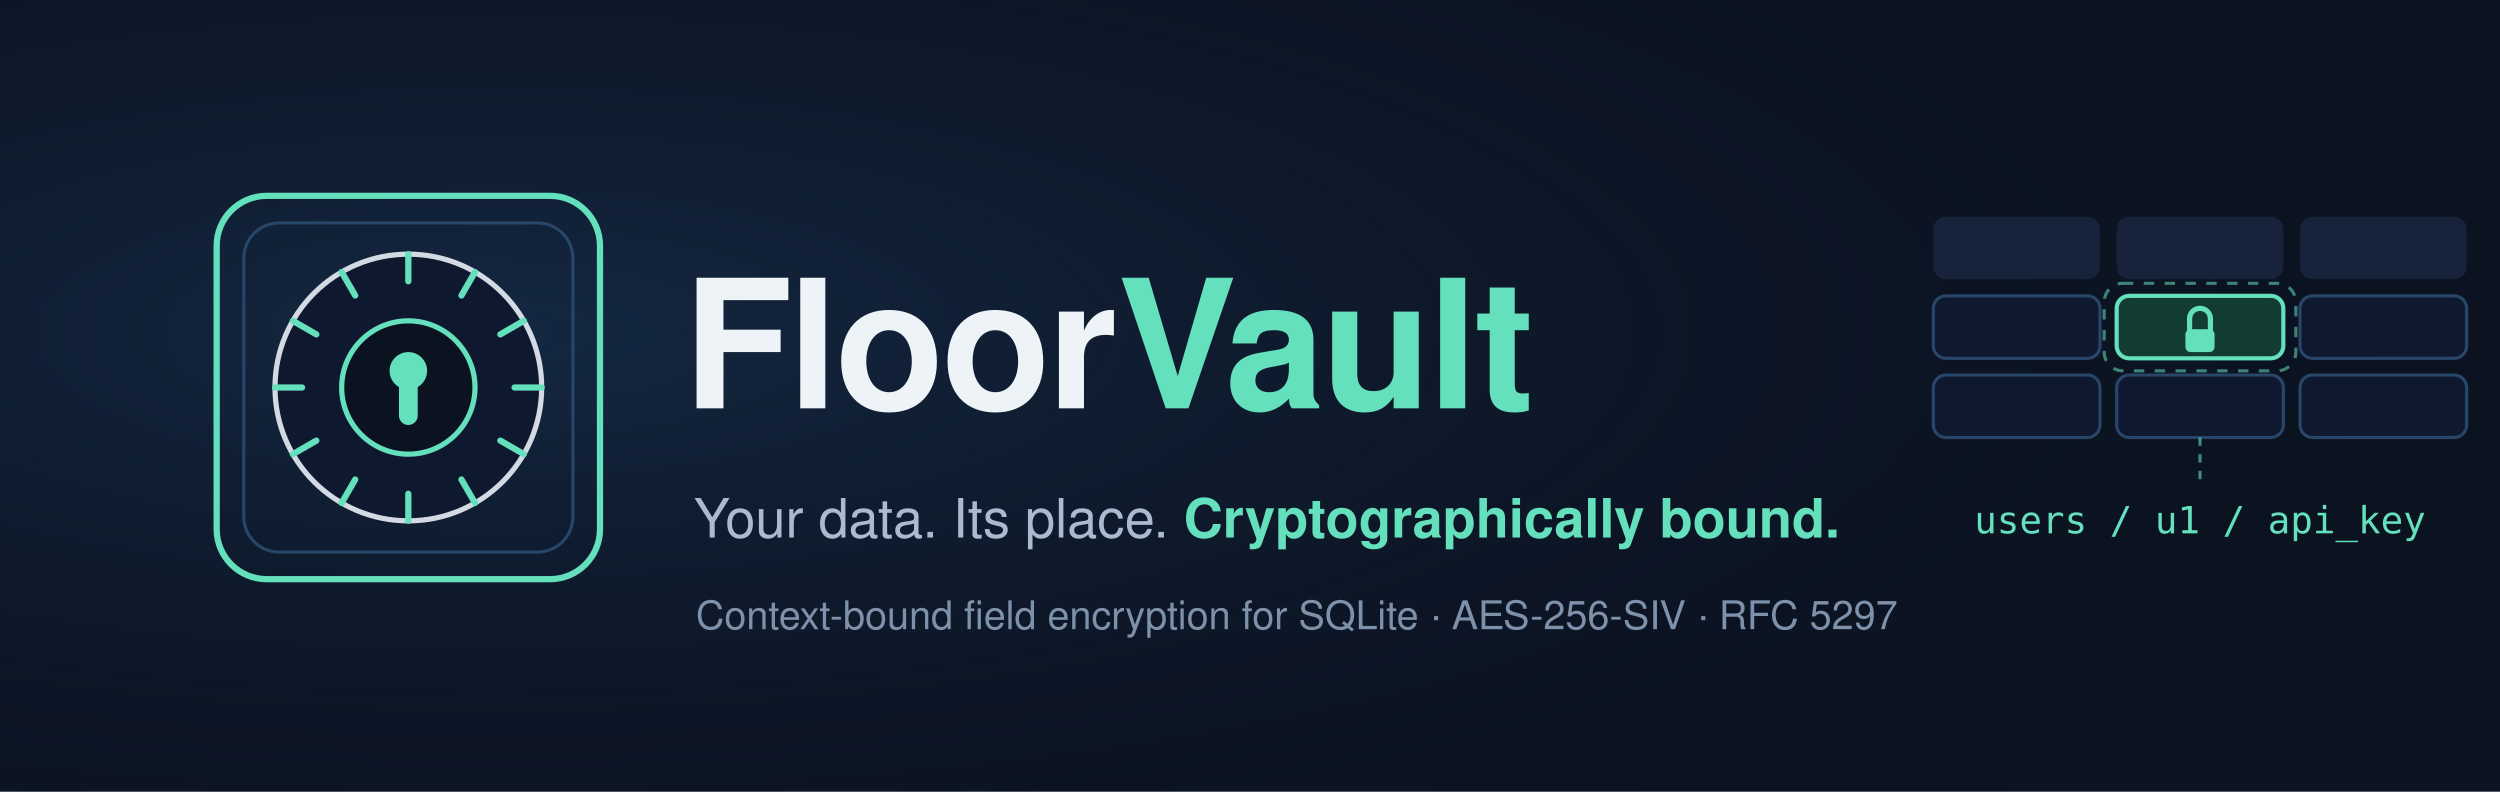
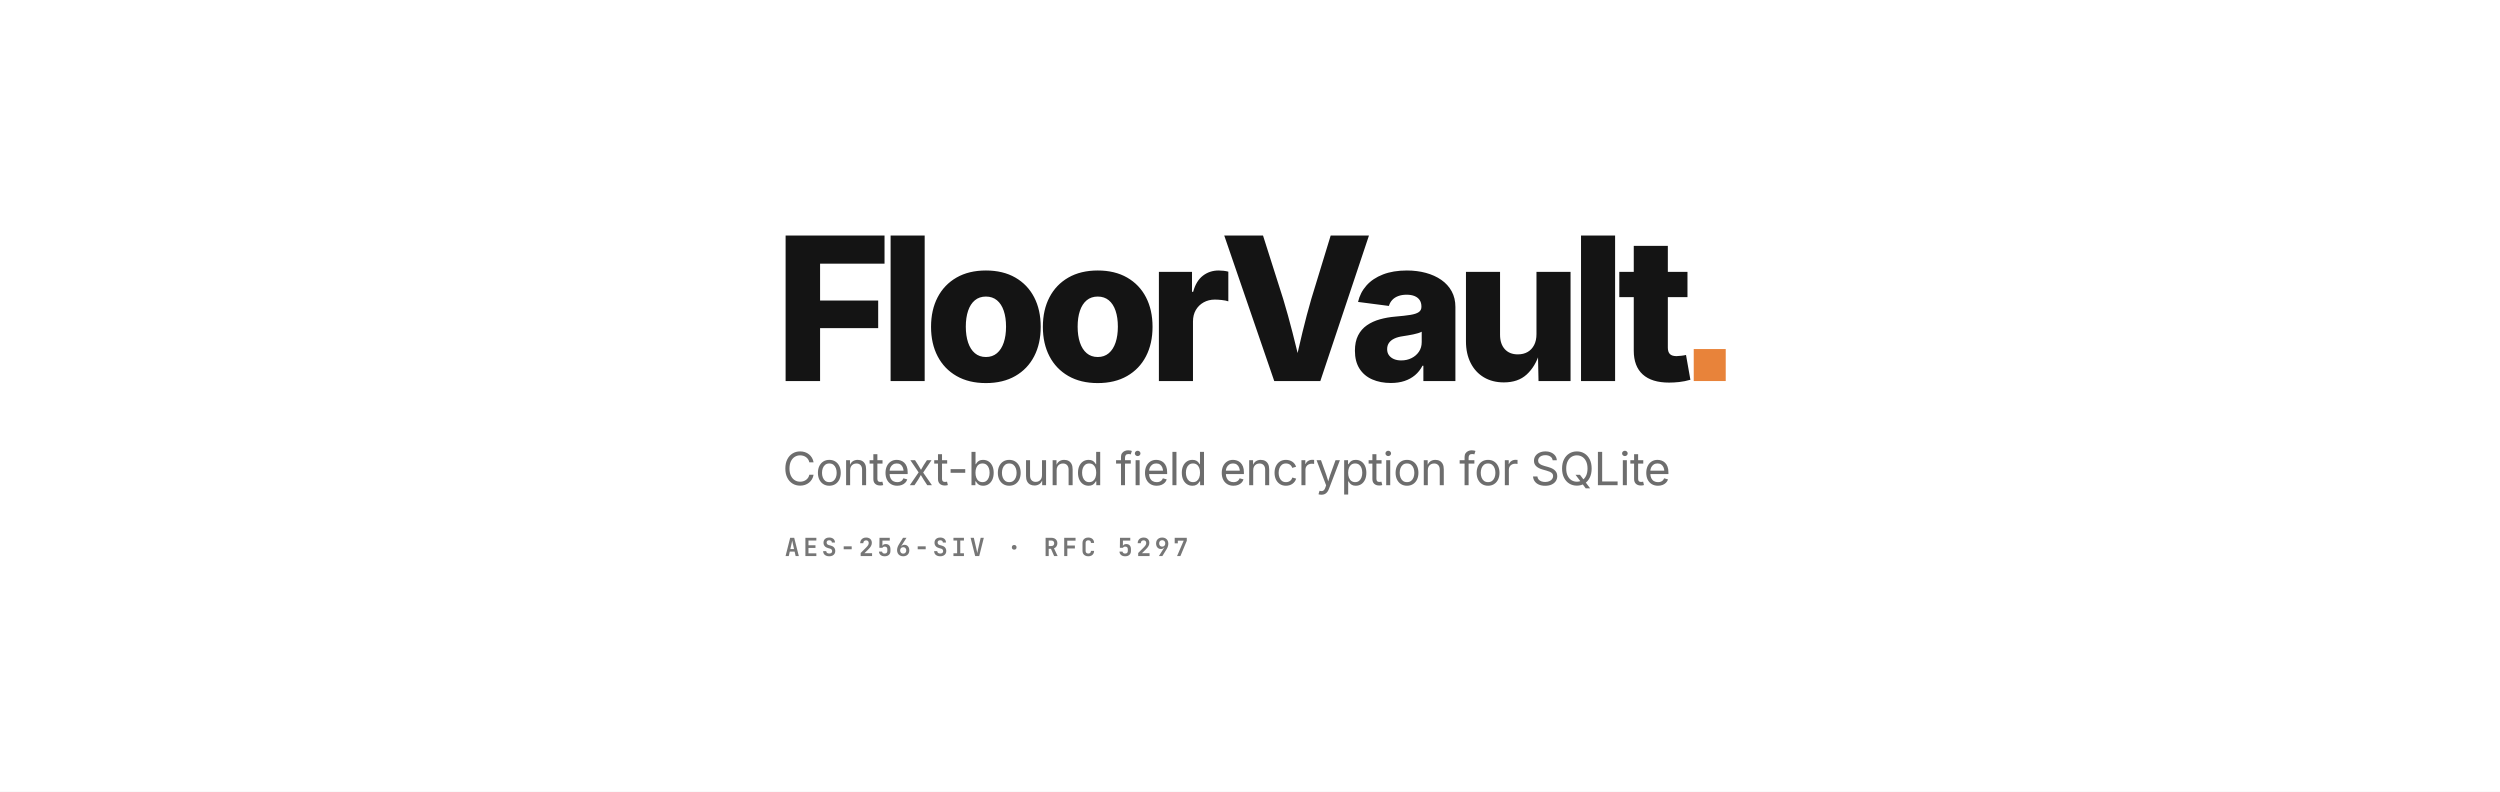
- <svg xmlns="http://www.w3.org/2000/svg" width="1200" height="380" viewBox="0 0 1200 380" role="img" aria-labelledby="fv-hero-title fv-hero-desc">
-   <defs>
-     <radialGradient id="fv-hero-glow" cx="0.2" cy="0.42" r="0.85">
-       <stop offset="0" stop-color="#1b3a5e" stop-opacity="0.55" />
-       <stop offset="1" stop-color="#0b1220" stop-opacity="0" />
-     </radialGradient>
-   </defs>
-   <rect width="1200" height="380" fill="#0b1220" />
-   <rect width="1200" height="380" fill="url(#fv-hero-glow)" />
-   <g transform="translate(196 186)">
-     <rect x="-92" y="-92" width="184" height="184" rx="24" fill="none" stroke="#65e0bd" stroke-width="3" />
-     <rect x="-79" y="-79" width="158" height="158" rx="17" fill="none" stroke="#274668" stroke-width="1.5" />
-     <circle r="64" fill="#0e1930" stroke="#e9eff6" stroke-opacity="0.9" stroke-width="2.5" />
-     <g stroke="#65e0bd" stroke-width="3" stroke-linecap="round">
-       <line x1="0" y1="-64" x2="0" y2="-51" />
-       <line x1="0" y1="-64" x2="0" y2="-51" transform="rotate(30)" />
-       <line x1="0" y1="-64" x2="0" y2="-51" transform="rotate(60)" />
-       <line x1="0" y1="-64" x2="0" y2="-51" transform="rotate(90)" />
-       <line x1="0" y1="-64" x2="0" y2="-51" transform="rotate(120)" />
-       <line x1="0" y1="-64" x2="0" y2="-51" transform="rotate(150)" />
-       <line x1="0" y1="-64" x2="0" y2="-51" transform="rotate(180)" />
-       <line x1="0" y1="-64" x2="0" y2="-51" transform="rotate(210)" />
-       <line x1="0" y1="-64" x2="0" y2="-51" transform="rotate(240)" />
-       <line x1="0" y1="-64" x2="0" y2="-51" transform="rotate(270)" />
-       <line x1="0" y1="-64" x2="0" y2="-51" transform="rotate(300)" />
-       <line x1="0" y1="-64" x2="0" y2="-51" transform="rotate(330)" />
-     </g>
-     <circle r="32" fill="#0b1220" stroke="#65e0bd" stroke-width="2.5" />
-     <circle cy="-8" r="9" fill="#65e0bd" />
-     <rect x="-4.5" y="-6" width="9" height="24" rx="4.5" fill="#65e0bd" />
-   </g>
-   <text x="328" y="196" font-family="ui-sans-serif, system-ui, -apple-system, 'Segoe UI', Helvetica, Arial, sans-serif" font-size="86" font-weight="700" letter-spacing="-1.5" fill="#eef3f8">Floor<tspan fill="#65e0bd">Vault</tspan>
-   </text>
-   <text x="333" y="258" font-family="ui-sans-serif, system-ui, -apple-system, 'Segoe UI', Helvetica, Arial, sans-serif" font-size="26" fill="#aabbcf">Your data. Its place. <tspan fill="#65e0bd" font-weight="600">Cryptographically bound.</tspan>
-   </text>
-   <text x="334" y="302" font-family="ui-sans-serif, system-ui, -apple-system, 'Segoe UI', Helvetica, Arial, sans-serif" font-size="19" fill="#7d92aa">Context-bound field encryption for SQLite · AES-256-SIV · RFC 5297</text>
-   <g>
-     <rect x="928" y="104" width="80" height="30" rx="6" fill="#16233a" />
-     <rect x="1016" y="104" width="80" height="30" rx="6" fill="#16233a" />
-     <rect x="1104" y="104" width="80" height="30" rx="6" fill="#16233a" />
-     <rect x="928" y="142" width="80" height="30" rx="6" fill="#0e1930" stroke="#274668" stroke-width="1.5" />
-     <rect x="1104" y="142" width="80" height="30" rx="6" fill="#0e1930" stroke="#274668" stroke-width="1.5" />
-     <rect x="928" y="180" width="80" height="30" rx="6" fill="#0e1930" stroke="#274668" stroke-width="1.5" />
-     <rect x="1016" y="180" width="80" height="30" rx="6" fill="#0e1930" stroke="#274668" stroke-width="1.5" />
-     <rect x="1104" y="180" width="80" height="30" rx="6" fill="#0e1930" stroke="#274668" stroke-width="1.5" />
-     <rect x="1016" y="142" width="80" height="30" rx="6" fill="#123c32" stroke="#65e0bd" stroke-width="2" />
-     <rect x="1010" y="136" width="92" height="42" rx="9" fill="none" stroke="#65e0bd" stroke-width="1.5" stroke-dasharray="5 5" stroke-opacity="0.55" />
-     <path d="M1051 158 v-5 a5 5 0 0 1 10 0 v5" fill="none" stroke="#65e0bd" stroke-width="2.5" stroke-linecap="round" />
-     <rect x="1049" y="158" width="14" height="11" rx="2.5" fill="#65e0bd" />
-     <line x1="1056" y1="210" x2="1056" y2="234" stroke="#65e0bd" stroke-width="1.5" stroke-dasharray="4 4" stroke-opacity="0.6" />
-     <text x="1056" y="256" text-anchor="middle" font-family="ui-monospace, 'SF Mono', Menlo, Consolas, monospace" font-size="18" fill="#65e0bd">users / u1 / api_key</text>
-   </g>
+ <svg xmlns="http://www.w3.org/2000/svg" width="1200" height="380" viewBox="0 0 1200 380" role="img" aria-labelledby="t">
+   <rect width="1200" height="380" fill="#fff" />
+   <path fill="#141414" d="M377.092 182.896V113.052H424.576V126.552H393.638V144.271H421.529V157.49H393.638V182.896Z M443.847 113.052V182.896H427.488V113.052Z M473.243 183.88Q465.04 183.88 459.134 180.482Q453.228 177.084 450.064 171.013Q446.9 164.943 446.9 156.88Q446.9 148.771 450.064 142.701Q453.228 136.63 459.134 133.232Q465.04 129.834 473.243 129.834Q481.447 129.834 487.353 133.232Q493.259 136.63 496.4 142.701Q499.54 148.771 499.54 156.88Q499.54 164.943 496.4 171.013Q493.259 177.084 487.353 180.482Q481.447 183.88 473.243 183.88ZM473.243 171.365Q476.384 171.365 478.54 169.537Q480.697 167.709 481.798 164.427Q482.9 161.146 482.9 156.787Q482.9 152.427 481.798 149.169Q480.697 145.912 478.54 144.13Q476.384 142.349 473.243 142.349Q470.103 142.349 467.947 144.13Q465.79 145.912 464.689 149.169Q463.587 152.427 463.587 156.787Q463.587 161.146 464.689 164.427Q465.79 167.709 467.947 169.537Q470.103 171.365 473.243 171.365Z M526.921 183.88Q518.718 183.88 512.812 180.482Q506.905 177.084 503.741 171.013Q500.577 164.943 500.577 156.88Q500.577 148.771 503.741 142.701Q506.905 136.63 512.812 133.232Q518.718 129.834 526.921 129.834Q535.124 129.834 541.03 133.232Q546.937 136.63 550.077 142.701Q553.218 148.771 553.218 156.88Q553.218 164.943 550.077 171.013Q546.937 177.084 541.03 180.482Q535.124 183.88 526.921 183.88ZM526.921 171.365Q530.062 171.365 532.218 169.537Q534.374 167.709 535.476 164.427Q536.577 161.146 536.577 156.787Q536.577 152.427 535.476 149.169Q534.374 145.912 532.218 144.13Q530.062 142.349 526.921 142.349Q523.78 142.349 521.624 144.13Q519.468 145.912 518.366 149.169Q517.265 152.427 517.265 156.787Q517.265 161.146 518.366 164.427Q519.468 167.709 521.624 169.537Q523.78 171.365 526.921 171.365Z M556.27 182.896V130.49H572.161V140.052H572.723Q574.13 134.849 577.388 132.341Q580.645 129.834 584.958 129.834Q586.083 129.834 587.325 129.974Q588.567 130.115 589.598 130.396V144.646Q588.427 144.224 586.528 144.013Q584.63 143.802 583.13 143.802Q580.13 143.802 577.739 145.138Q575.348 146.474 573.989 148.818Q572.63 151.162 572.63 154.302V182.896Z M611.635 182.896 587.635 113.052H606.245L615.948 143.568Q618.245 151.162 620.378 159.505Q622.51 167.849 624.667 177.084H621.057Q623.167 167.802 625.182 159.482Q627.198 151.162 629.401 143.568L638.729 113.052H657.104L633.76 182.896Z M667.61 183.834Q662.594 183.834 658.68 182.123Q654.766 180.412 652.563 176.966Q650.36 173.521 650.36 168.365Q650.36 164.005 651.883 161.005Q653.407 158.005 656.125 156.13Q658.844 154.255 662.36 153.271Q665.875 152.287 669.86 151.959Q674.313 151.584 677.032 151.138Q679.75 150.693 681.016 149.802Q682.282 148.912 682.282 147.318V147.13Q682.282 145.302 681.438 144.037Q680.594 142.771 679 142.115Q677.407 141.459 675.157 141.459Q672.907 141.459 671.149 142.115Q669.391 142.771 668.266 143.99Q667.141 145.209 666.672 146.849L651.86 144.927Q652.891 140.427 655.914 137.029Q658.938 133.63 663.836 131.732Q668.735 129.834 675.297 129.834Q680.172 129.834 684.414 130.982Q688.657 132.13 691.844 134.357Q695.032 136.584 696.813 139.841Q698.594 143.099 698.594 147.318V182.896H683.219V175.537H682.797Q681.391 178.255 679.211 180.084Q677.032 181.912 674.149 182.873Q671.266 183.834 667.61 183.834ZM672.578 173.005Q675.344 173.005 677.571 171.88Q679.797 170.755 681.11 168.787Q682.422 166.818 682.422 164.24V159.224Q681.719 159.599 680.664 159.927Q679.61 160.255 678.344 160.513Q677.078 160.771 675.813 160.982Q674.547 161.193 673.375 161.38Q670.985 161.709 669.297 162.505Q667.61 163.302 666.719 164.568Q665.828 165.834 665.828 167.615Q665.828 169.349 666.719 170.544Q667.61 171.74 669.11 172.373Q670.61 173.005 672.578 173.005Z M721.85 183.552Q716.365 183.552 712.264 181.115Q708.162 178.677 705.912 174.224Q703.662 169.771 703.662 163.865V130.49H720.022V160.677Q720.022 165.084 722.295 167.591Q724.568 170.099 728.553 170.099Q731.272 170.099 733.264 168.951Q735.256 167.802 736.381 165.623Q737.506 163.443 737.506 160.396V130.49H753.865V182.896H738.49L738.209 169.677H738.912Q736.943 175.959 732.818 179.755Q728.693 183.552 721.85 183.552Z M775.246 113.052V182.896H758.887V113.052Z M809.986 130.49V142.63H777.267V130.49ZM784.205 118.021H800.564V166.865Q800.564 168.927 801.548 169.935Q802.533 170.943 804.736 170.943Q805.58 170.943 807.103 170.755Q808.627 170.568 809.283 170.38L811.392 182.287Q808.627 183.084 806.048 183.365Q803.47 183.646 801.173 183.646Q792.83 183.646 788.517 179.732Q784.205 175.818 784.205 168.318Z" />
+   <rect fill="#e8833a" x="812.99" y="167.54" width="15.36" height="15.36" />
+   <path fill="#6d6d6d" d="M384.065 233.111Q382.013 233.111 380.407 232.117Q378.802 231.124 377.883 229.281Q376.965 227.439 376.965 224.904Q376.965 222.358 377.883 220.516Q378.802 218.673 380.407 217.674Q382.013 216.675 384.065 216.675Q385.279 216.675 386.359 217.03Q387.438 217.384 388.298 218.066Q389.157 218.749 389.732 219.721Q390.306 220.693 390.521 221.928H388.48Q388.308 221.101 387.895 220.478Q387.481 219.855 386.885 219.425Q386.289 218.996 385.569 218.781Q384.849 218.566 384.065 218.566Q382.626 218.566 381.466 219.296Q380.305 220.027 379.629 221.439Q378.952 222.852 378.952 224.904Q378.952 226.945 379.634 228.357Q380.316 229.77 381.476 230.495Q382.636 231.22 384.065 231.22Q384.849 231.22 385.569 231Q386.289 230.78 386.885 230.355Q387.481 229.931 387.895 229.303Q388.308 228.674 388.48 227.858H390.521Q390.317 229.083 389.742 230.049Q389.168 231.016 388.308 231.704Q387.449 232.391 386.369 232.751Q385.29 233.111 384.065 233.111Z M398.067 233.154Q396.435 233.154 395.205 232.38Q393.975 231.607 393.287 230.21Q392.6 228.814 392.6 226.966Q392.6 225.086 393.287 223.685Q393.975 222.283 395.205 221.509Q396.435 220.736 398.067 220.736Q399.711 220.736 400.946 221.509Q402.182 222.283 402.869 223.685Q403.557 225.086 403.557 226.966Q403.557 228.814 402.869 230.21Q402.182 231.607 400.946 232.38Q399.711 233.154 398.067 233.154ZM398.067 231.424Q399.281 231.424 400.065 230.801Q400.85 230.178 401.226 229.163Q401.602 228.148 401.602 226.966Q401.602 225.774 401.226 224.748Q400.85 223.722 400.065 223.094Q399.281 222.465 398.067 222.465Q396.864 222.465 396.091 223.094Q395.317 223.722 394.941 224.743Q394.565 225.763 394.565 226.966Q394.565 228.148 394.941 229.163Q395.317 230.178 396.091 230.801Q396.864 231.424 398.067 231.424Z M408.063 225.699V232.896H406.129V220.886H407.987L407.998 223.797H407.73Q408.277 222.132 409.293 221.434Q410.308 220.736 411.672 220.736Q412.886 220.736 413.799 221.235Q414.712 221.735 415.222 222.739Q415.733 223.744 415.733 225.269V232.896H413.799V225.43Q413.799 224.044 413.074 223.26Q412.349 222.476 411.092 222.476Q410.233 222.476 409.545 222.852Q408.858 223.228 408.46 223.948Q408.063 224.667 408.063 225.699Z M423.612 220.886V222.541H417.403V220.886ZM419.207 218.029H421.141V229.781Q421.141 230.586 421.469 230.957Q421.796 231.328 422.559 231.328Q422.742 231.328 423.026 231.285Q423.311 231.242 423.547 231.199L423.945 232.832Q423.644 232.939 423.263 232.993Q422.881 233.046 422.505 233.046Q420.948 233.046 420.077 232.225Q419.207 231.403 419.207 229.931Z M430.674 233.154Q428.934 233.154 427.672 232.38Q426.41 231.607 425.728 230.221Q425.045 228.835 425.045 226.988Q425.045 225.14 425.711 223.733Q426.377 222.326 427.597 221.531Q428.816 220.736 430.449 220.736Q431.405 220.736 432.334 221.053Q433.263 221.37 434.021 222.073Q434.778 222.777 435.229 223.926Q435.68 225.076 435.68 226.741V227.546H426.356V225.914H434.638L433.736 226.515Q433.736 225.334 433.365 224.415Q432.995 223.497 432.264 222.976Q431.534 222.455 430.449 222.455Q429.364 222.455 428.59 222.986Q427.817 223.518 427.409 224.372Q427.001 225.226 427.001 226.204V227.289Q427.001 228.621 427.462 229.55Q427.924 230.479 428.757 230.957Q429.589 231.435 430.685 231.435Q431.394 231.435 431.974 231.231Q432.554 231.027 432.973 230.613Q433.392 230.2 433.618 229.587L435.487 230.103Q435.208 231.005 434.542 231.693Q433.876 232.38 432.893 232.767Q431.91 233.154 430.674 233.154Z M436.717 232.896 441.454 225.989 441.443 227.471 436.964 220.886H439.219L440.713 223.217Q441.293 224.12 441.717 224.904Q442.141 225.688 442.593 226.418H441.583Q442.045 225.688 442.426 224.904Q442.807 224.12 443.398 223.217L444.924 220.886H447.136L442.635 227.557V226.128L447.33 232.896H445.085L443.323 230.2Q442.754 229.319 442.34 228.562Q441.926 227.804 441.486 227.106H442.507Q442.066 227.804 441.69 228.562Q441.314 229.319 440.734 230.2L438.951 232.896Z M454.64 220.886V222.541H448.431V220.886ZM450.235 218.029H452.169V229.781Q452.169 230.586 452.496 230.957Q452.824 231.328 453.587 231.328Q453.769 231.328 454.054 231.285Q454.339 231.242 454.575 231.199L454.973 232.832Q454.672 232.939 454.29 232.993Q453.909 233.046 453.533 233.046Q451.976 233.046 451.105 232.225Q450.235 231.403 450.235 229.931Z M463.314 225.172V226.956H456.288V225.172Z M471.891 233.154Q470.752 233.154 470.054 232.762Q469.356 232.37 468.98 231.87Q468.604 231.371 468.4 231.038H468.185V232.896H466.316V216.89H468.249V222.809H468.4Q468.604 222.487 468.969 221.998Q469.334 221.509 470.022 221.123Q470.709 220.736 471.88 220.736Q473.384 220.736 474.528 221.488Q475.672 222.24 476.322 223.631Q476.972 225.022 476.972 226.923Q476.972 228.835 476.327 230.232Q475.683 231.628 474.539 232.391Q473.395 233.154 471.891 233.154ZM471.601 231.424Q472.729 231.424 473.486 230.817Q474.243 230.21 474.625 229.185Q475.006 228.159 475.006 226.902Q475.006 225.656 474.63 224.651Q474.254 223.647 473.497 223.056Q472.74 222.465 471.601 222.465Q470.494 222.465 469.742 223.024Q468.991 223.583 468.609 224.576Q468.228 225.57 468.228 226.902Q468.228 228.234 468.615 229.254Q469.001 230.275 469.759 230.85Q470.516 231.424 471.601 231.424Z M484.432 233.154Q482.799 233.154 481.569 232.38Q480.339 231.607 479.652 230.21Q478.964 228.814 478.964 226.966Q478.964 225.086 479.652 223.685Q480.339 222.283 481.569 221.509Q482.799 220.736 484.432 220.736Q486.076 220.736 487.311 221.509Q488.546 222.283 489.234 223.685Q489.921 225.086 489.921 226.966Q489.921 228.814 489.234 230.21Q488.546 231.607 487.311 232.38Q486.076 233.154 484.432 233.154ZM484.432 231.424Q485.646 231.424 486.43 230.801Q487.214 230.178 487.59 229.163Q487.966 228.148 487.966 226.966Q487.966 225.774 487.59 224.748Q487.214 223.722 486.43 223.094Q485.646 222.465 484.432 222.465Q483.229 222.465 482.456 223.094Q481.682 223.722 481.306 224.743Q480.93 225.763 480.93 226.966Q480.93 228.148 481.306 229.163Q481.682 230.178 482.456 230.801Q483.229 231.424 484.432 231.424Z M496.565 233.046Q495.351 233.046 494.433 232.547Q493.514 232.047 493.004 231.038Q492.494 230.028 492.494 228.513V220.886H494.427V228.352Q494.427 229.738 495.158 230.522Q495.888 231.306 497.145 231.306Q498.005 231.306 498.687 230.93Q499.369 230.554 499.766 229.829Q500.164 229.104 500.164 228.084V220.886H502.108V232.896H500.239V229.985H500.497Q499.938 231.671 498.912 232.359Q497.886 233.046 496.565 233.046Z M507.194 225.699V232.896H505.261V220.886H507.119L507.13 223.797H506.861Q507.409 222.132 508.424 221.434Q509.439 220.736 510.804 220.736Q512.017 220.736 512.931 221.235Q513.844 221.735 514.354 222.739Q514.864 223.744 514.864 225.269V232.896H512.931V225.43Q512.931 224.044 512.205 223.26Q511.48 222.476 510.224 222.476Q509.364 222.476 508.677 222.852Q507.989 223.228 507.592 223.948Q507.194 224.667 507.194 225.699Z M522.518 233.154Q521.024 233.154 519.875 232.391Q518.726 231.628 518.081 230.232Q517.437 228.835 517.437 226.923Q517.437 225.022 518.086 223.631Q518.736 222.24 519.886 221.488Q521.035 220.736 522.528 220.736Q523.699 220.736 524.387 221.123Q525.074 221.509 525.445 221.998Q525.815 222.487 526.009 222.809H526.159V216.89H528.093V232.896H526.224V231.038H526.009Q525.815 231.371 525.434 231.87Q525.053 232.37 524.36 232.762Q523.667 233.154 522.518 233.154ZM522.808 231.424Q523.903 231.424 524.655 230.85Q525.407 230.275 525.794 229.254Q526.181 228.234 526.181 226.902Q526.181 225.57 525.799 224.576Q525.418 223.583 524.666 223.024Q523.914 222.465 522.808 222.465Q521.669 222.465 520.912 223.056Q520.154 223.647 519.778 224.651Q519.402 225.656 519.402 226.902Q519.402 228.159 519.784 229.185Q520.165 230.21 520.928 230.817Q521.69 231.424 522.808 231.424Z M542.777 220.886V222.541H535.708V220.886ZM538.072 232.896V219.286Q538.072 218.244 538.56 217.545Q539.049 216.847 539.833 216.493Q540.618 216.138 541.488 216.138Q542.175 216.138 542.626 216.251Q543.078 216.364 543.292 216.46L542.755 218.115Q542.605 218.061 542.363 217.997Q542.122 217.932 541.713 217.932Q540.822 217.932 540.414 218.389Q540.005 218.845 540.005 219.715V232.896Z M545.091 232.896V220.886H547.025V232.896ZM546.069 218.92Q545.521 218.92 545.124 218.544Q544.726 218.168 544.726 217.642Q544.726 217.105 545.124 216.734Q545.521 216.364 546.069 216.364Q546.628 216.364 547.025 216.734Q547.423 217.105 547.423 217.642Q547.423 218.168 547.025 218.544Q546.628 218.92 546.069 218.92Z M555.226 233.154Q553.486 233.154 552.224 232.38Q550.962 231.607 550.28 230.221Q549.597 228.835 549.597 226.988Q549.597 225.14 550.264 223.733Q550.93 222.326 552.149 221.531Q553.368 220.736 555.001 220.736Q555.957 220.736 556.886 221.053Q557.815 221.37 558.573 222.073Q559.33 222.777 559.781 223.926Q560.232 225.076 560.232 226.741V227.546H550.908V225.914H559.19L558.288 226.515Q558.288 225.334 557.917 224.415Q557.547 223.497 556.816 222.976Q556.086 222.455 555.001 222.455Q553.916 222.455 553.142 222.986Q552.369 223.518 551.961 224.372Q551.553 225.226 551.553 226.204V227.289Q551.553 228.621 552.014 229.55Q552.476 230.479 553.309 230.957Q554.141 231.435 555.237 231.435Q555.946 231.435 556.526 231.231Q557.106 231.027 557.525 230.613Q557.944 230.2 558.17 229.587L560.039 230.103Q559.76 231.005 559.094 231.693Q558.428 232.38 557.445 232.767Q556.462 233.154 555.226 233.154Z M564.695 216.89V232.896H562.762V216.89Z M572.349 233.154Q570.856 233.154 569.706 232.391Q568.557 231.628 567.912 230.232Q567.268 228.835 567.268 226.923Q567.268 225.022 567.918 223.631Q568.568 222.24 569.717 221.488Q570.866 220.736 572.36 220.736Q573.53 220.736 574.218 221.123Q574.905 221.509 575.276 221.998Q575.647 222.487 575.84 222.809H575.99V216.89H577.924V232.896H576.055V231.038H575.84Q575.647 231.371 575.265 231.87Q574.884 232.37 574.191 232.762Q573.498 233.154 572.349 233.154ZM572.639 231.424Q573.735 231.424 574.487 230.85Q575.238 230.275 575.625 229.254Q576.012 228.234 576.012 226.902Q576.012 225.57 575.631 224.576Q575.249 223.583 574.497 223.024Q573.745 222.465 572.639 222.465Q571.5 222.465 570.743 223.056Q569.986 223.647 569.61 224.651Q569.234 225.656 569.234 226.902Q569.234 228.159 569.615 229.185Q569.996 230.21 570.759 230.817Q571.522 231.424 572.639 231.424Z M592.071 233.154Q590.331 233.154 589.068 232.38Q587.806 231.607 587.124 230.221Q586.442 228.835 586.442 226.988Q586.442 225.14 587.108 223.733Q587.774 222.326 588.993 221.531Q590.213 220.736 591.845 220.736Q592.801 220.736 593.731 221.053Q594.66 221.37 595.417 222.073Q596.174 222.777 596.626 223.926Q597.077 225.076 597.077 226.741V227.546H587.753V225.914H596.035L595.132 226.515Q595.132 225.334 594.762 224.415Q594.391 223.497 593.661 222.976Q592.93 222.455 591.845 222.455Q590.76 222.455 589.987 222.986Q589.213 223.518 588.805 224.372Q588.397 225.226 588.397 226.204V227.289Q588.397 228.621 588.859 229.55Q589.321 230.479 590.153 230.957Q590.986 231.435 592.082 231.435Q592.791 231.435 593.371 231.231Q593.951 231.027 594.37 230.613Q594.789 230.2 595.014 229.587L596.883 230.103Q596.604 231.005 595.938 231.693Q595.272 232.38 594.289 232.767Q593.306 233.154 592.071 233.154Z M601.54 225.699V232.896H599.606V220.886H601.465L601.475 223.797H601.207Q601.755 222.132 602.77 221.434Q603.785 220.736 605.149 220.736Q606.363 220.736 607.276 221.235Q608.189 221.735 608.7 222.739Q609.21 223.744 609.21 225.269V232.896H607.276V225.43Q607.276 224.044 606.551 223.26Q605.826 222.476 604.569 222.476Q603.71 222.476 603.022 222.852Q602.335 223.228 601.937 223.948Q601.54 224.667 601.54 225.699Z M617.25 233.154Q615.617 233.154 614.387 232.38Q613.157 231.607 612.47 230.21Q611.782 228.814 611.782 226.966Q611.782 225.086 612.47 223.685Q613.157 222.283 614.387 221.509Q615.617 220.736 617.25 220.736Q618.12 220.736 618.894 220.961Q619.667 221.187 620.306 221.611Q620.945 222.036 621.407 222.653Q621.869 223.271 622.116 224.055L620.258 224.582Q620.129 224.12 619.86 223.733Q619.592 223.346 619.21 223.062Q618.829 222.777 618.335 222.621Q617.841 222.465 617.25 222.465Q616.047 222.465 615.273 223.094Q614.5 223.722 614.124 224.743Q613.748 225.763 613.748 226.966Q613.748 228.148 614.124 229.163Q614.5 230.178 615.273 230.801Q616.047 231.424 617.25 231.424Q617.852 231.424 618.356 231.263Q618.861 231.102 619.253 230.807Q619.645 230.511 619.914 230.103Q620.183 229.695 620.312 229.211L622.159 229.738Q621.923 230.543 621.456 231.172Q620.988 231.8 620.344 232.246Q619.699 232.692 618.915 232.923Q618.131 233.154 617.25 233.154Z M624.689 232.896V220.886H626.558V222.734H626.687Q627.02 221.821 627.874 221.268Q628.728 220.714 629.802 220.714Q630.017 220.714 630.312 220.725Q630.608 220.736 630.779 220.747V222.691Q630.694 222.669 630.35 222.626Q630.006 222.584 629.619 222.584Q628.76 222.584 628.078 222.943Q627.396 223.303 627.009 223.932Q626.622 224.56 626.622 225.376V232.896Z M632.879 237.247 633.373 235.571 633.578 235.625Q634.168 235.775 634.652 235.705Q635.135 235.635 635.522 235.227Q635.909 234.819 636.199 233.959L636.542 232.96L631.955 220.886H634.072L636.628 228.008Q637.036 229.125 637.316 230.221Q637.595 231.317 637.907 232.348H637.198Q637.509 231.317 637.794 230.216Q638.078 229.115 638.476 228.008L641.054 220.886H643.16L637.885 234.69Q637.52 235.646 637.01 236.264Q636.499 236.881 635.823 237.177Q635.146 237.472 634.297 237.472Q633.782 237.472 633.406 237.397Q633.03 237.322 632.879 237.247Z M645.195 237.386V220.886H647.064V222.809H647.279Q647.483 222.487 647.848 221.998Q648.213 221.509 648.901 221.123Q649.588 220.736 650.759 220.736Q652.263 220.736 653.407 221.488Q654.551 222.24 655.201 223.631Q655.851 225.022 655.851 226.923Q655.851 228.835 655.207 230.232Q654.562 231.628 653.418 232.391Q652.274 233.154 650.77 233.154Q649.631 233.154 648.933 232.762Q648.235 232.37 647.859 231.87Q647.483 231.371 647.279 231.038H647.128V237.386ZM650.48 231.424Q651.608 231.424 652.365 230.817Q653.123 230.21 653.504 229.185Q653.885 228.159 653.885 226.902Q653.885 225.656 653.509 224.651Q653.133 223.647 652.376 223.056Q651.619 222.465 650.48 222.465Q649.374 222.465 648.622 223.024Q647.87 223.583 647.488 224.576Q647.107 225.57 647.107 226.902Q647.107 228.234 647.494 229.254Q647.88 230.275 648.638 230.85Q649.395 231.424 650.48 231.424Z M663.15 220.886V222.541H656.941V220.886ZM658.746 218.029H660.679V229.781Q660.679 230.586 661.007 230.957Q661.335 231.328 662.097 231.328Q662.28 231.328 662.565 231.285Q662.849 231.242 663.086 231.199L663.483 232.832Q663.182 232.939 662.801 232.993Q662.42 233.046 662.044 233.046Q660.486 233.046 659.616 232.225Q658.746 231.403 658.746 229.931Z M665.379 232.896V220.886H667.312V232.896ZM666.356 218.92Q665.809 218.92 665.411 218.544Q665.014 218.168 665.014 217.642Q665.014 217.105 665.411 216.734Q665.809 216.364 666.356 216.364Q666.915 216.364 667.312 216.734Q667.71 217.105 667.71 217.642Q667.71 218.168 667.312 218.544Q666.915 218.92 666.356 218.92Z M675.353 233.154Q673.72 233.154 672.49 232.38Q671.26 231.607 670.572 230.21Q669.885 228.814 669.885 226.966Q669.885 225.086 670.572 223.685Q671.26 222.283 672.49 221.509Q673.72 220.736 675.353 220.736Q676.996 220.736 678.232 221.509Q679.467 222.283 680.154 223.685Q680.842 225.086 680.842 226.966Q680.842 228.814 680.154 230.21Q679.467 231.607 678.232 232.38Q676.996 233.154 675.353 233.154ZM675.353 231.424Q676.567 231.424 677.351 230.801Q678.135 230.178 678.511 229.163Q678.887 228.148 678.887 226.966Q678.887 225.774 678.511 224.748Q678.135 223.722 677.351 223.094Q676.567 222.465 675.353 222.465Q674.15 222.465 673.376 223.094Q672.603 223.722 672.227 224.743Q671.851 225.763 671.851 226.966Q671.851 228.148 672.227 229.163Q672.603 230.178 673.376 230.801Q674.15 231.424 675.353 231.424Z M685.348 225.699V232.896H683.414V220.886H685.273L685.284 223.797H685.015Q685.563 222.132 686.578 221.434Q687.593 220.736 688.957 220.736Q690.171 220.736 691.084 221.235Q691.997 221.735 692.508 222.739Q693.018 223.744 693.018 225.269V232.896H691.084V225.43Q691.084 224.044 690.359 223.26Q689.634 222.476 688.377 222.476Q687.518 222.476 686.83 222.852Q686.143 223.228 685.745 223.948Q685.348 224.667 685.348 225.699Z M707.702 220.886V222.541H700.634V220.886ZM702.997 232.896V219.286Q702.997 218.244 703.486 217.545Q703.974 216.847 704.759 216.493Q705.543 216.138 706.413 216.138Q707.1 216.138 707.551 216.251Q708.003 216.364 708.217 216.46L707.68 218.115Q707.53 218.061 707.288 217.997Q707.047 217.932 706.638 217.932Q705.747 217.932 705.339 218.389Q704.93 218.845 704.93 219.715V232.896Z M714.26 233.154Q712.627 233.154 711.397 232.38Q710.167 231.607 709.479 230.21Q708.792 228.814 708.792 226.966Q708.792 225.086 709.479 223.685Q710.167 222.283 711.397 221.509Q712.627 220.736 714.26 220.736Q715.903 220.736 717.139 221.509Q718.374 222.283 719.061 223.685Q719.749 225.086 719.749 226.966Q719.749 228.814 719.061 230.21Q718.374 231.607 717.139 232.38Q715.903 233.154 714.26 233.154ZM714.26 231.424Q715.474 231.424 716.258 230.801Q717.042 230.178 717.418 229.163Q717.794 228.148 717.794 226.966Q717.794 225.774 717.418 224.748Q717.042 223.722 716.258 223.094Q715.474 222.465 714.26 222.465Q713.057 222.465 712.283 223.094Q711.51 223.722 711.134 224.743Q710.758 225.763 710.758 226.966Q710.758 228.148 711.134 229.163Q711.51 230.178 712.283 230.801Q713.057 231.424 714.26 231.424Z M722.321 232.896V220.886H724.191V222.734H724.319Q724.652 221.821 725.506 221.268Q726.36 220.714 727.435 220.714Q727.65 220.714 727.945 220.725Q728.24 220.736 728.412 220.747V222.691Q728.326 222.669 727.983 222.626Q727.639 222.584 727.252 222.584Q726.393 222.584 725.711 222.943Q725.028 223.303 724.642 223.932Q724.255 224.56 724.255 225.376V232.896Z M741.667 233.175Q739.938 233.175 738.665 232.617Q737.392 232.058 736.672 231.054Q735.953 230.049 735.856 228.707H737.951Q738.037 229.609 738.563 230.194Q739.089 230.78 739.911 231.064Q740.733 231.349 741.667 231.349Q742.752 231.349 743.617 230.995Q744.482 230.64 744.987 229.996Q745.492 229.351 745.492 228.502Q745.492 227.729 745.057 227.246Q744.622 226.762 743.902 226.451Q743.182 226.139 742.323 225.903L740.389 225.355Q738.456 224.807 737.381 223.787Q736.307 222.766 736.307 221.176Q736.307 219.823 737.038 218.808Q737.768 217.792 739.014 217.234Q740.26 216.675 741.807 216.675Q743.386 216.675 744.6 217.234Q745.814 217.792 746.518 218.754Q747.221 219.715 747.264 220.929H745.266Q745.126 219.758 744.149 219.119Q743.171 218.48 741.743 218.48Q740.711 218.48 739.933 218.818Q739.154 219.157 738.724 219.742Q738.294 220.328 738.294 221.08Q738.294 221.917 738.815 222.428Q739.336 222.938 740.051 223.223Q740.765 223.507 741.345 223.668L742.946 224.109Q743.59 224.281 744.369 224.582Q745.148 224.882 745.857 225.382Q746.566 225.881 747.022 226.649Q747.479 227.417 747.479 228.535Q747.479 229.845 746.797 230.898Q746.115 231.951 744.815 232.563Q743.515 233.175 741.667 233.175Z M756.239 227.89H758.366L760.149 230.232L760.6 230.855L763.264 234.4H761.137L759.397 232.058L758.946 231.457ZM756.905 233.111Q754.853 233.111 753.247 232.117Q751.641 231.124 750.717 229.281Q749.794 227.439 749.794 224.904Q749.794 222.358 750.717 220.516Q751.641 218.673 753.247 217.674Q754.853 216.675 756.905 216.675Q758.957 216.675 760.557 217.674Q762.158 218.673 763.076 220.516Q763.995 222.358 763.995 224.904Q763.995 227.439 763.076 229.281Q762.158 231.124 760.557 232.117Q758.957 233.111 756.905 233.111ZM756.905 231.22Q758.334 231.22 759.488 230.495Q760.643 229.77 761.325 228.357Q762.007 226.945 762.007 224.904Q762.007 222.841 761.325 221.429Q760.643 220.016 759.488 219.291Q758.334 218.566 756.905 218.566Q755.466 218.566 754.305 219.296Q753.145 220.027 752.463 221.439Q751.781 222.852 751.781 224.904Q751.781 226.945 752.463 228.352Q753.145 229.759 754.305 230.49Q755.466 231.22 756.905 231.22Z M766.997 232.896V216.89H769.038V231.091H776.45V232.896Z M778.958 232.896V220.886H780.892V232.896ZM779.936 218.92Q779.388 218.92 778.99 218.544Q778.593 218.168 778.593 217.642Q778.593 217.105 778.99 216.734Q779.388 216.364 779.936 216.364Q780.494 216.364 780.892 216.734Q781.289 217.105 781.289 217.642Q781.289 218.168 780.892 218.544Q780.494 218.92 779.936 218.92Z M788.771 220.886V222.541H782.562V220.886ZM784.366 218.029H786.3V229.781Q786.3 230.586 786.628 230.957Q786.955 231.328 787.718 231.328Q787.901 231.328 788.185 231.285Q788.47 231.242 788.706 231.199L789.104 232.832Q788.803 232.939 788.422 232.993Q788.04 233.046 787.664 233.046Q786.107 233.046 785.237 232.225Q784.366 231.403 784.366 229.931Z M795.833 233.154Q794.093 233.154 792.831 232.38Q791.569 231.607 790.887 230.221Q790.205 228.835 790.205 226.988Q790.205 225.14 790.871 223.733Q791.537 222.326 792.756 221.531Q793.975 220.736 795.608 220.736Q796.564 220.736 797.493 221.053Q798.422 221.37 799.18 222.073Q799.937 222.777 800.388 223.926Q800.839 225.076 800.839 226.741V227.546H791.515V225.914H799.797L798.895 226.515Q798.895 225.334 798.524 224.415Q798.154 223.497 797.423 222.976Q796.693 222.455 795.608 222.455Q794.523 222.455 793.749 222.986Q792.976 223.518 792.568 224.372Q792.16 225.226 792.16 226.204V227.289Q792.16 228.621 792.622 229.55Q793.083 230.479 793.916 230.957Q794.748 231.435 795.844 231.435Q796.553 231.435 797.133 231.231Q797.713 231.027 798.132 230.613Q798.551 230.2 798.777 229.587L800.646 230.103Q800.367 231.005 799.701 231.693Q799.035 232.38 798.052 232.767Q797.069 233.154 795.833 233.154Z" />
+   <path fill="#767676" d="M377.074 266.896 379.282 258.136H381.214L383.434 266.896H381.898L381.418 264.772H379.09L378.61 266.896ZM379.366 263.548H381.142L380.614 261.196Q380.482 260.608 380.386 260.134Q380.29 259.66 380.254 259.444Q380.218 259.66 380.128 260.134Q380.038 260.608 379.894 261.184Z M386.59 266.896V258.136H391.846V259.444H388.066V261.724H391.426V263.02H388.066V265.588H391.846V266.896Z M398.038 267.016Q397.138 267.016 396.478 266.716Q395.818 266.416 395.464 265.858Q395.11 265.3 395.098 264.544H396.598Q396.598 265.084 396.988 265.39Q397.378 265.696 398.05 265.696Q398.698 265.696 399.064 265.396Q399.43 265.096 399.43 264.568Q399.43 264.124 399.172 263.794Q398.914 263.464 398.434 263.344L397.426 263.068Q396.394 262.804 395.836 262.12Q395.278 261.436 395.278 260.464Q395.278 259.72 395.614 259.168Q395.95 258.616 396.568 258.316Q397.186 258.016 398.026 258.016Q399.298 258.016 400.042 258.67Q400.786 259.324 400.798 260.428H399.298Q399.298 259.912 398.962 259.618Q398.626 259.324 398.014 259.324Q397.426 259.324 397.102 259.6Q396.778 259.876 396.778 260.38Q396.778 260.836 397.024 261.154Q397.27 261.472 397.738 261.604L398.782 261.892Q399.826 262.156 400.378 262.834Q400.93 263.512 400.93 264.508Q400.93 265.252 400.57 265.822Q400.21 266.392 399.562 266.704Q398.914 267.016 398.038 267.016Z M404.974 263.632V262.24H408.814V263.632Z M413.122 266.896V265.444L415.858 262.696Q416.434 262.108 416.71 261.634Q416.986 261.16 416.986 260.656Q416.986 260.044 416.65 259.702Q416.314 259.36 415.738 259.36Q415.102 259.36 414.742 259.726Q414.382 260.092 414.382 260.74H412.882Q412.894 259.9 413.248 259.294Q413.602 258.688 414.25 258.352Q414.898 258.016 415.762 258.016Q416.59 258.016 417.202 258.328Q417.814 258.64 418.15 259.204Q418.486 259.768 418.486 260.548Q418.486 261.352 418.072 262.114Q417.658 262.876 416.746 263.752L414.922 265.54H418.594V266.896Z M424.642 267.016Q423.43 267.016 422.698 266.41Q421.966 265.804 421.894 264.76H423.394Q423.442 265.216 423.76 265.462Q424.078 265.708 424.642 265.708Q425.266 265.708 425.59 265.378Q425.914 265.048 425.914 264.46V263.608Q425.914 263.008 425.59 262.69Q425.266 262.372 424.642 262.372Q424.258 262.372 423.982 262.528Q423.706 262.684 423.562 262.96H422.098L422.158 258.136H427.09V259.492H423.574L423.55 262.036H423.898L423.538 262.336Q423.538 261.784 423.976 261.466Q424.414 261.148 425.158 261.148Q426.226 261.136 426.82 261.79Q427.414 262.444 427.414 263.608V264.46Q427.414 265.648 426.676 266.332Q425.938 267.016 424.642 267.016Z M433.534 267.016Q432.658 267.016 431.992 266.65Q431.326 266.284 430.96 265.618Q430.594 264.952 430.594 264.076Q430.594 263.452 430.804 262.768Q431.014 262.084 431.386 261.484L433.45 258.136H435.118L432.526 262.216L432.598 262.264Q432.838 261.892 433.246 261.7Q433.654 261.508 434.158 261.508Q434.866 261.508 435.382 261.844Q435.898 262.18 436.186 262.78Q436.474 263.38 436.474 264.184Q436.474 265.036 436.108 265.672Q435.742 266.308 435.088 266.662Q434.434 267.016 433.534 267.016ZM433.534 265.744Q434.194 265.744 434.602 265.318Q435.01 264.892 435.01 264.208Q435.01 263.5 434.602 263.074Q434.194 262.648 433.534 262.648Q432.874 262.648 432.466 263.074Q432.058 263.5 432.058 264.208Q432.058 264.892 432.466 265.318Q432.874 265.744 433.534 265.744Z M440.494 263.632V262.24H444.334V263.632Z M451.318 267.016Q450.418 267.016 449.758 266.716Q449.098 266.416 448.744 265.858Q448.39 265.3 448.378 264.544H449.878Q449.878 265.084 450.268 265.39Q450.658 265.696 451.33 265.696Q451.978 265.696 452.344 265.396Q452.71 265.096 452.71 264.568Q452.71 264.124 452.452 263.794Q452.194 263.464 451.714 263.344L450.706 263.068Q449.674 262.804 449.116 262.12Q448.558 261.436 448.558 260.464Q448.558 259.72 448.894 259.168Q449.23 258.616 449.848 258.316Q450.466 258.016 451.306 258.016Q452.578 258.016 453.322 258.67Q454.066 259.324 454.078 260.428H452.578Q452.578 259.912 452.242 259.618Q451.906 259.324 451.294 259.324Q450.706 259.324 450.382 259.6Q450.058 259.876 450.058 260.38Q450.058 260.836 450.304 261.154Q450.55 261.472 451.018 261.604L452.062 261.892Q453.106 262.156 453.658 262.834Q454.21 263.512 454.21 264.508Q454.21 265.252 453.85 265.822Q453.49 266.392 452.842 266.704Q452.194 267.016 451.318 267.016Z M457.654 266.896V265.576H459.418V259.456H457.654V258.136H462.694V259.456H460.93V265.576H462.694V266.896Z M468.082 266.896 465.874 258.136H467.434L468.754 263.848Q468.862 264.268 468.958 264.748Q469.054 265.228 469.102 265.528Q469.15 265.228 469.234 264.748Q469.318 264.268 469.414 263.836L470.722 258.136H472.234L470.026 266.896Z M486.814 263.836Q486.298 263.836 485.992 263.536Q485.686 263.236 485.686 262.72Q485.686 262.204 485.992 261.898Q486.298 261.592 486.814 261.592Q487.33 261.592 487.636 261.898Q487.942 262.204 487.942 262.72Q487.942 263.236 487.636 263.536Q487.33 263.836 486.814 263.836Z M501.886 266.896V258.136H504.658Q505.534 258.136 506.176 258.46Q506.818 258.784 507.178 259.366Q507.538 259.948 507.538 260.74Q507.538 261.604 507.1 262.264Q506.662 262.924 505.918 263.2L507.658 266.896H505.978L504.454 263.416H503.386V266.896ZM503.386 262.096H504.658Q505.294 262.096 505.654 261.748Q506.014 261.4 506.014 260.788Q506.014 260.164 505.654 259.81Q505.294 259.456 504.658 259.456H503.386Z M510.814 266.896V258.136H516.262V259.528H512.29V261.868H515.95V263.26H512.314V266.896Z M522.382 267.016Q521.542 267.016 520.912 266.698Q520.282 266.38 519.94 265.798Q519.598 265.216 519.598 264.424V260.608Q519.598 259.804 519.94 259.228Q520.282 258.652 520.912 258.334Q521.542 258.016 522.382 258.016Q523.234 258.016 523.852 258.334Q524.47 258.652 524.818 259.228Q525.166 259.804 525.166 260.608H523.654Q523.654 259.984 523.324 259.66Q522.994 259.336 522.382 259.336Q521.77 259.336 521.434 259.66Q521.098 259.984 521.098 260.596V264.424Q521.098 265.036 521.434 265.366Q521.77 265.696 522.382 265.696Q522.994 265.696 523.324 265.366Q523.654 265.036 523.654 264.424H525.166Q525.166 265.204 524.818 265.792Q524.47 266.38 523.852 266.698Q523.234 267.016 522.382 267.016Z M540.082 267.016Q538.87 267.016 538.138 266.41Q537.406 265.804 537.334 264.76H538.834Q538.882 265.216 539.2 265.462Q539.518 265.708 540.082 265.708Q540.706 265.708 541.03 265.378Q541.354 265.048 541.354 264.46V263.608Q541.354 263.008 541.03 262.69Q540.706 262.372 540.082 262.372Q539.698 262.372 539.422 262.528Q539.146 262.684 539.002 262.96H537.538L537.598 258.136H542.53V259.492H539.014L538.99 262.036H539.338L538.978 262.336Q538.978 261.784 539.416 261.466Q539.854 261.148 540.598 261.148Q541.666 261.136 542.26 261.79Q542.854 262.444 542.854 263.608V264.46Q542.854 265.648 542.116 266.332Q541.378 267.016 540.082 267.016Z M546.322 266.896V265.444L549.058 262.696Q549.634 262.108 549.91 261.634Q550.186 261.16 550.186 260.656Q550.186 260.044 549.85 259.702Q549.514 259.36 548.938 259.36Q548.302 259.36 547.942 259.726Q547.582 260.092 547.582 260.74H546.082Q546.094 259.9 546.448 259.294Q546.802 258.688 547.45 258.352Q548.098 258.016 548.962 258.016Q549.79 258.016 550.402 258.328Q551.014 258.64 551.35 259.204Q551.686 259.768 551.686 260.548Q551.686 261.352 551.272 262.114Q550.858 262.876 549.946 263.752L548.122 265.54H551.794V266.896Z M556.27 266.896 558.862 262.816 558.79 262.768Q558.55 263.14 558.142 263.332Q557.734 263.524 557.23 263.524Q556.534 263.524 556.012 263.188Q555.49 262.852 555.202 262.252Q554.914 261.652 554.914 260.848Q554.914 259.984 555.28 259.354Q555.646 258.724 556.306 258.37Q556.966 258.016 557.842 258.016Q558.742 258.016 559.402 258.382Q560.062 258.748 560.428 259.408Q560.794 260.068 560.794 260.956Q560.794 261.568 560.59 262.258Q560.386 262.948 560.002 263.548L557.938 266.896ZM557.854 262.384Q558.514 262.384 558.922 261.958Q559.33 261.532 559.33 260.824Q559.33 260.14 558.922 259.714Q558.514 259.288 557.854 259.288Q557.194 259.288 556.786 259.714Q556.378 260.14 556.378 260.824Q556.378 261.532 556.786 261.958Q557.194 262.384 557.854 262.384Z M564.994 266.896 568.162 259.528H565.354V260.8H563.854V258.136H569.662V259.552L566.602 266.896Z" />
</svg>
